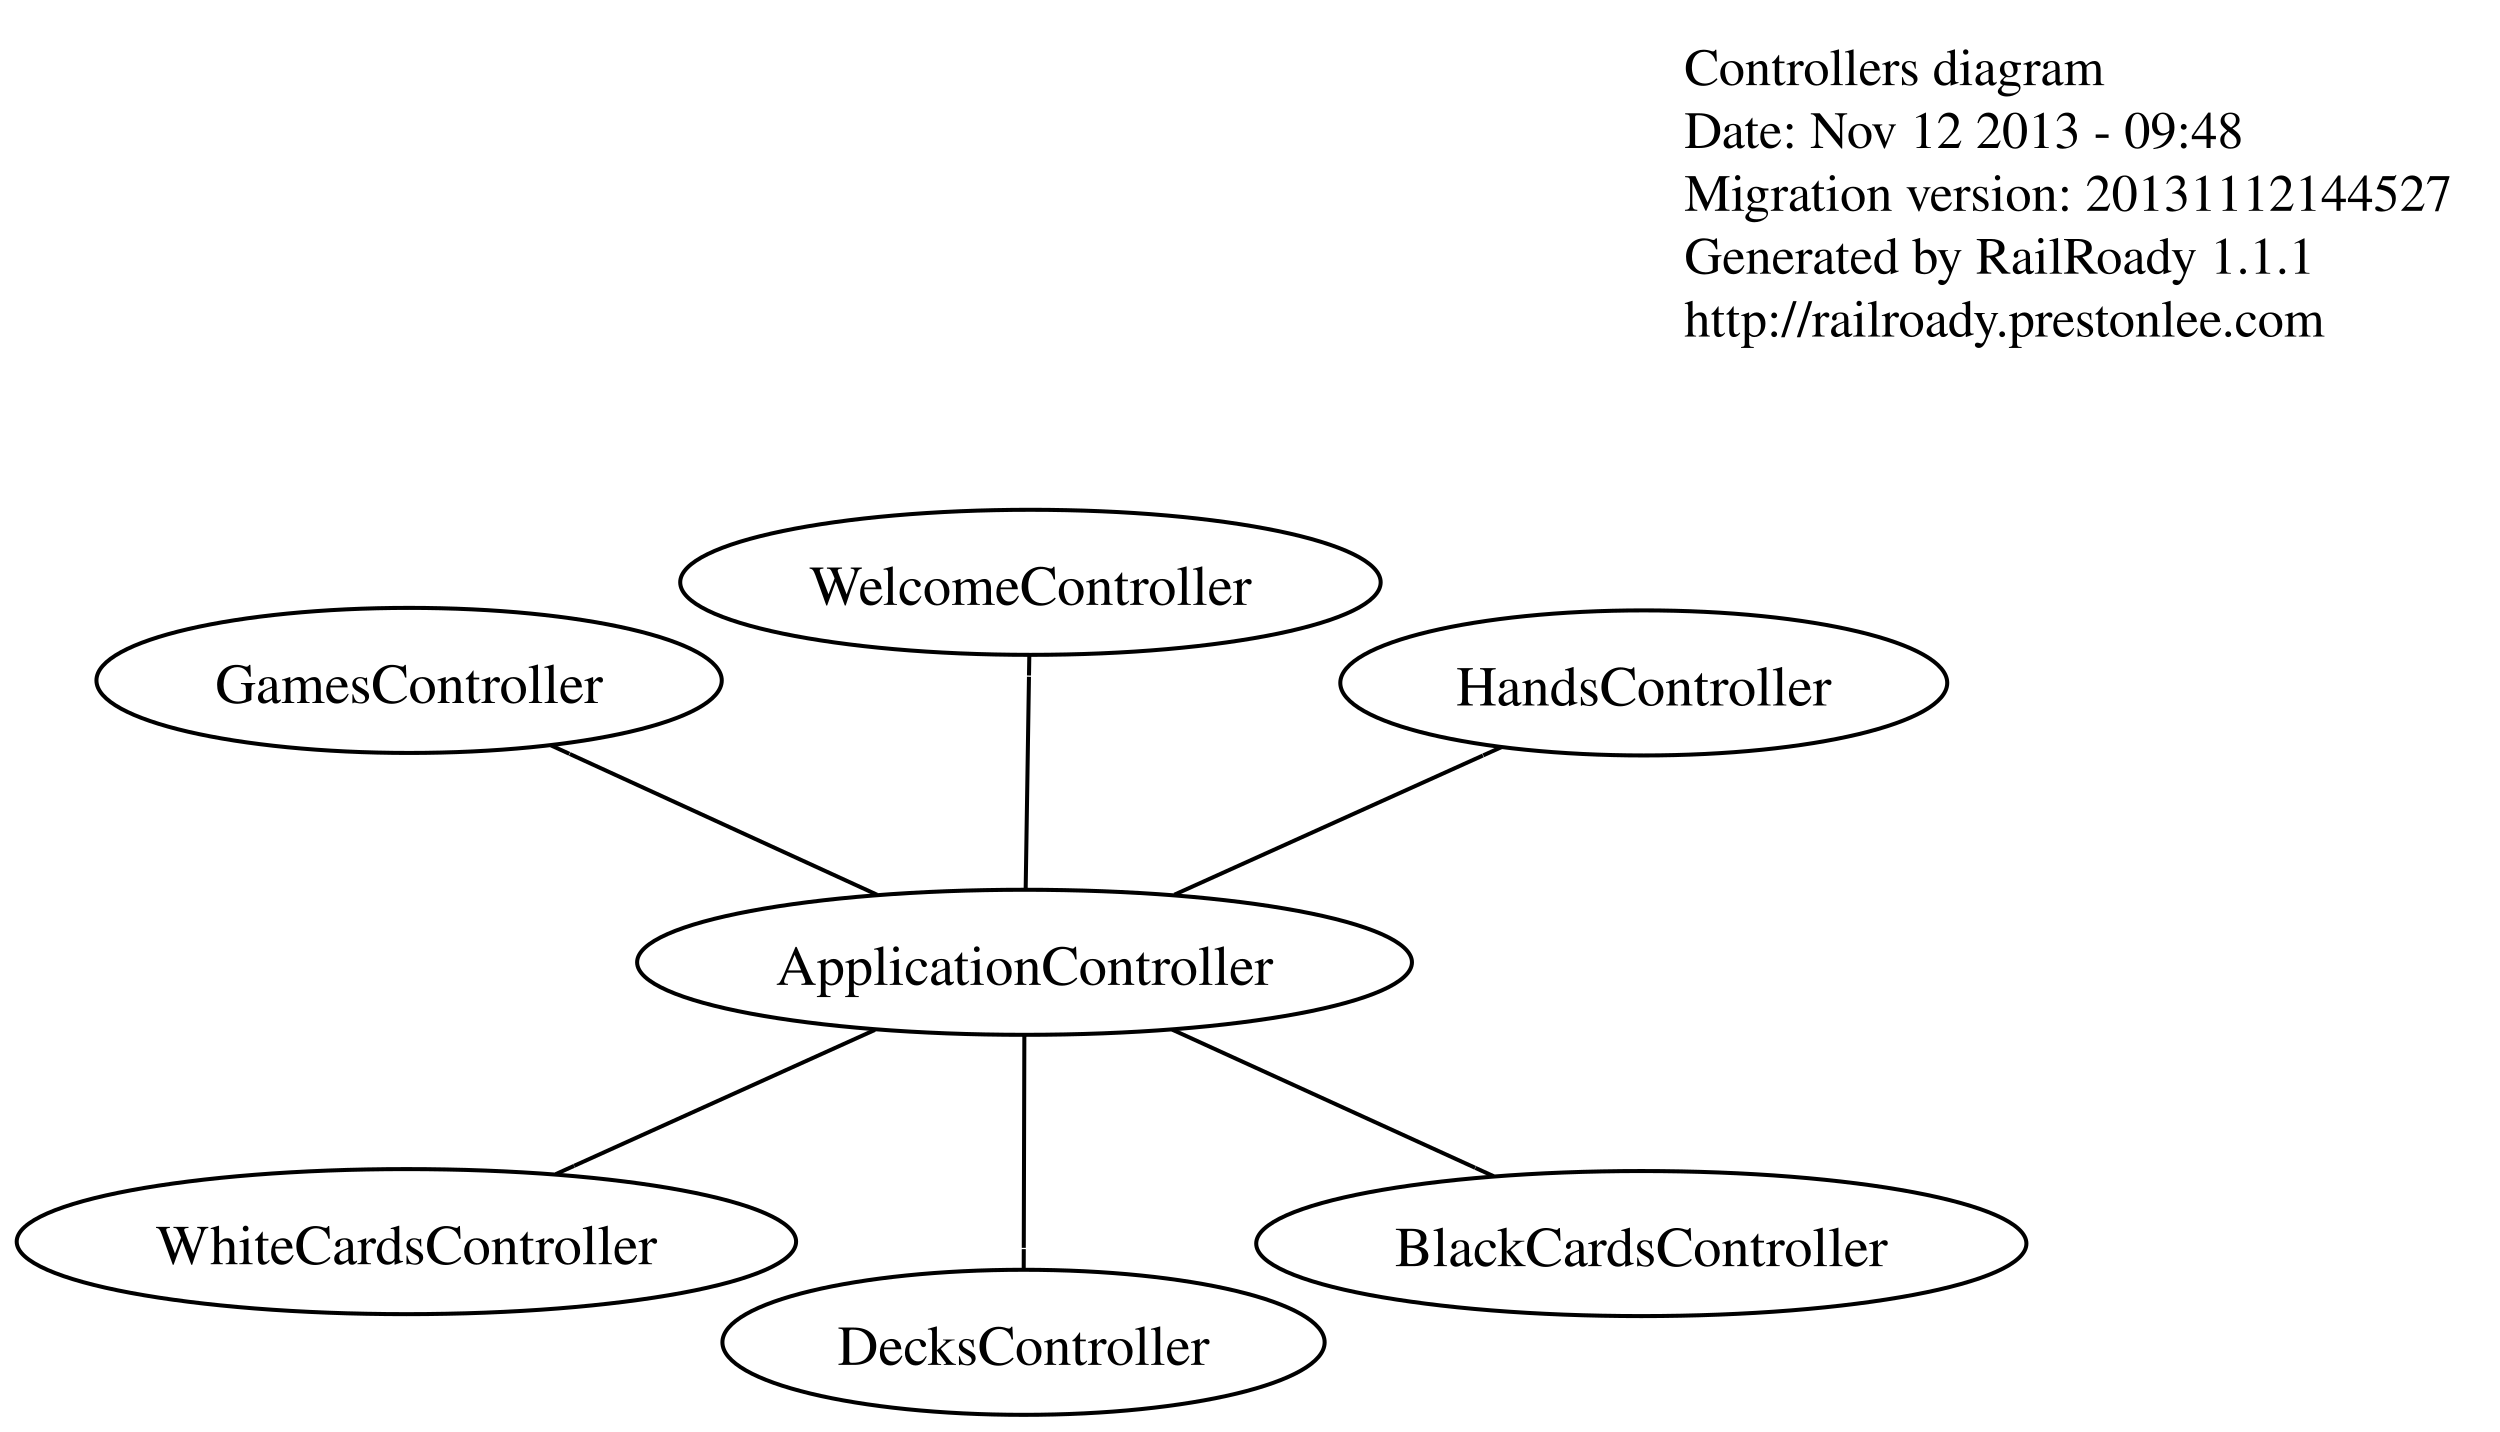
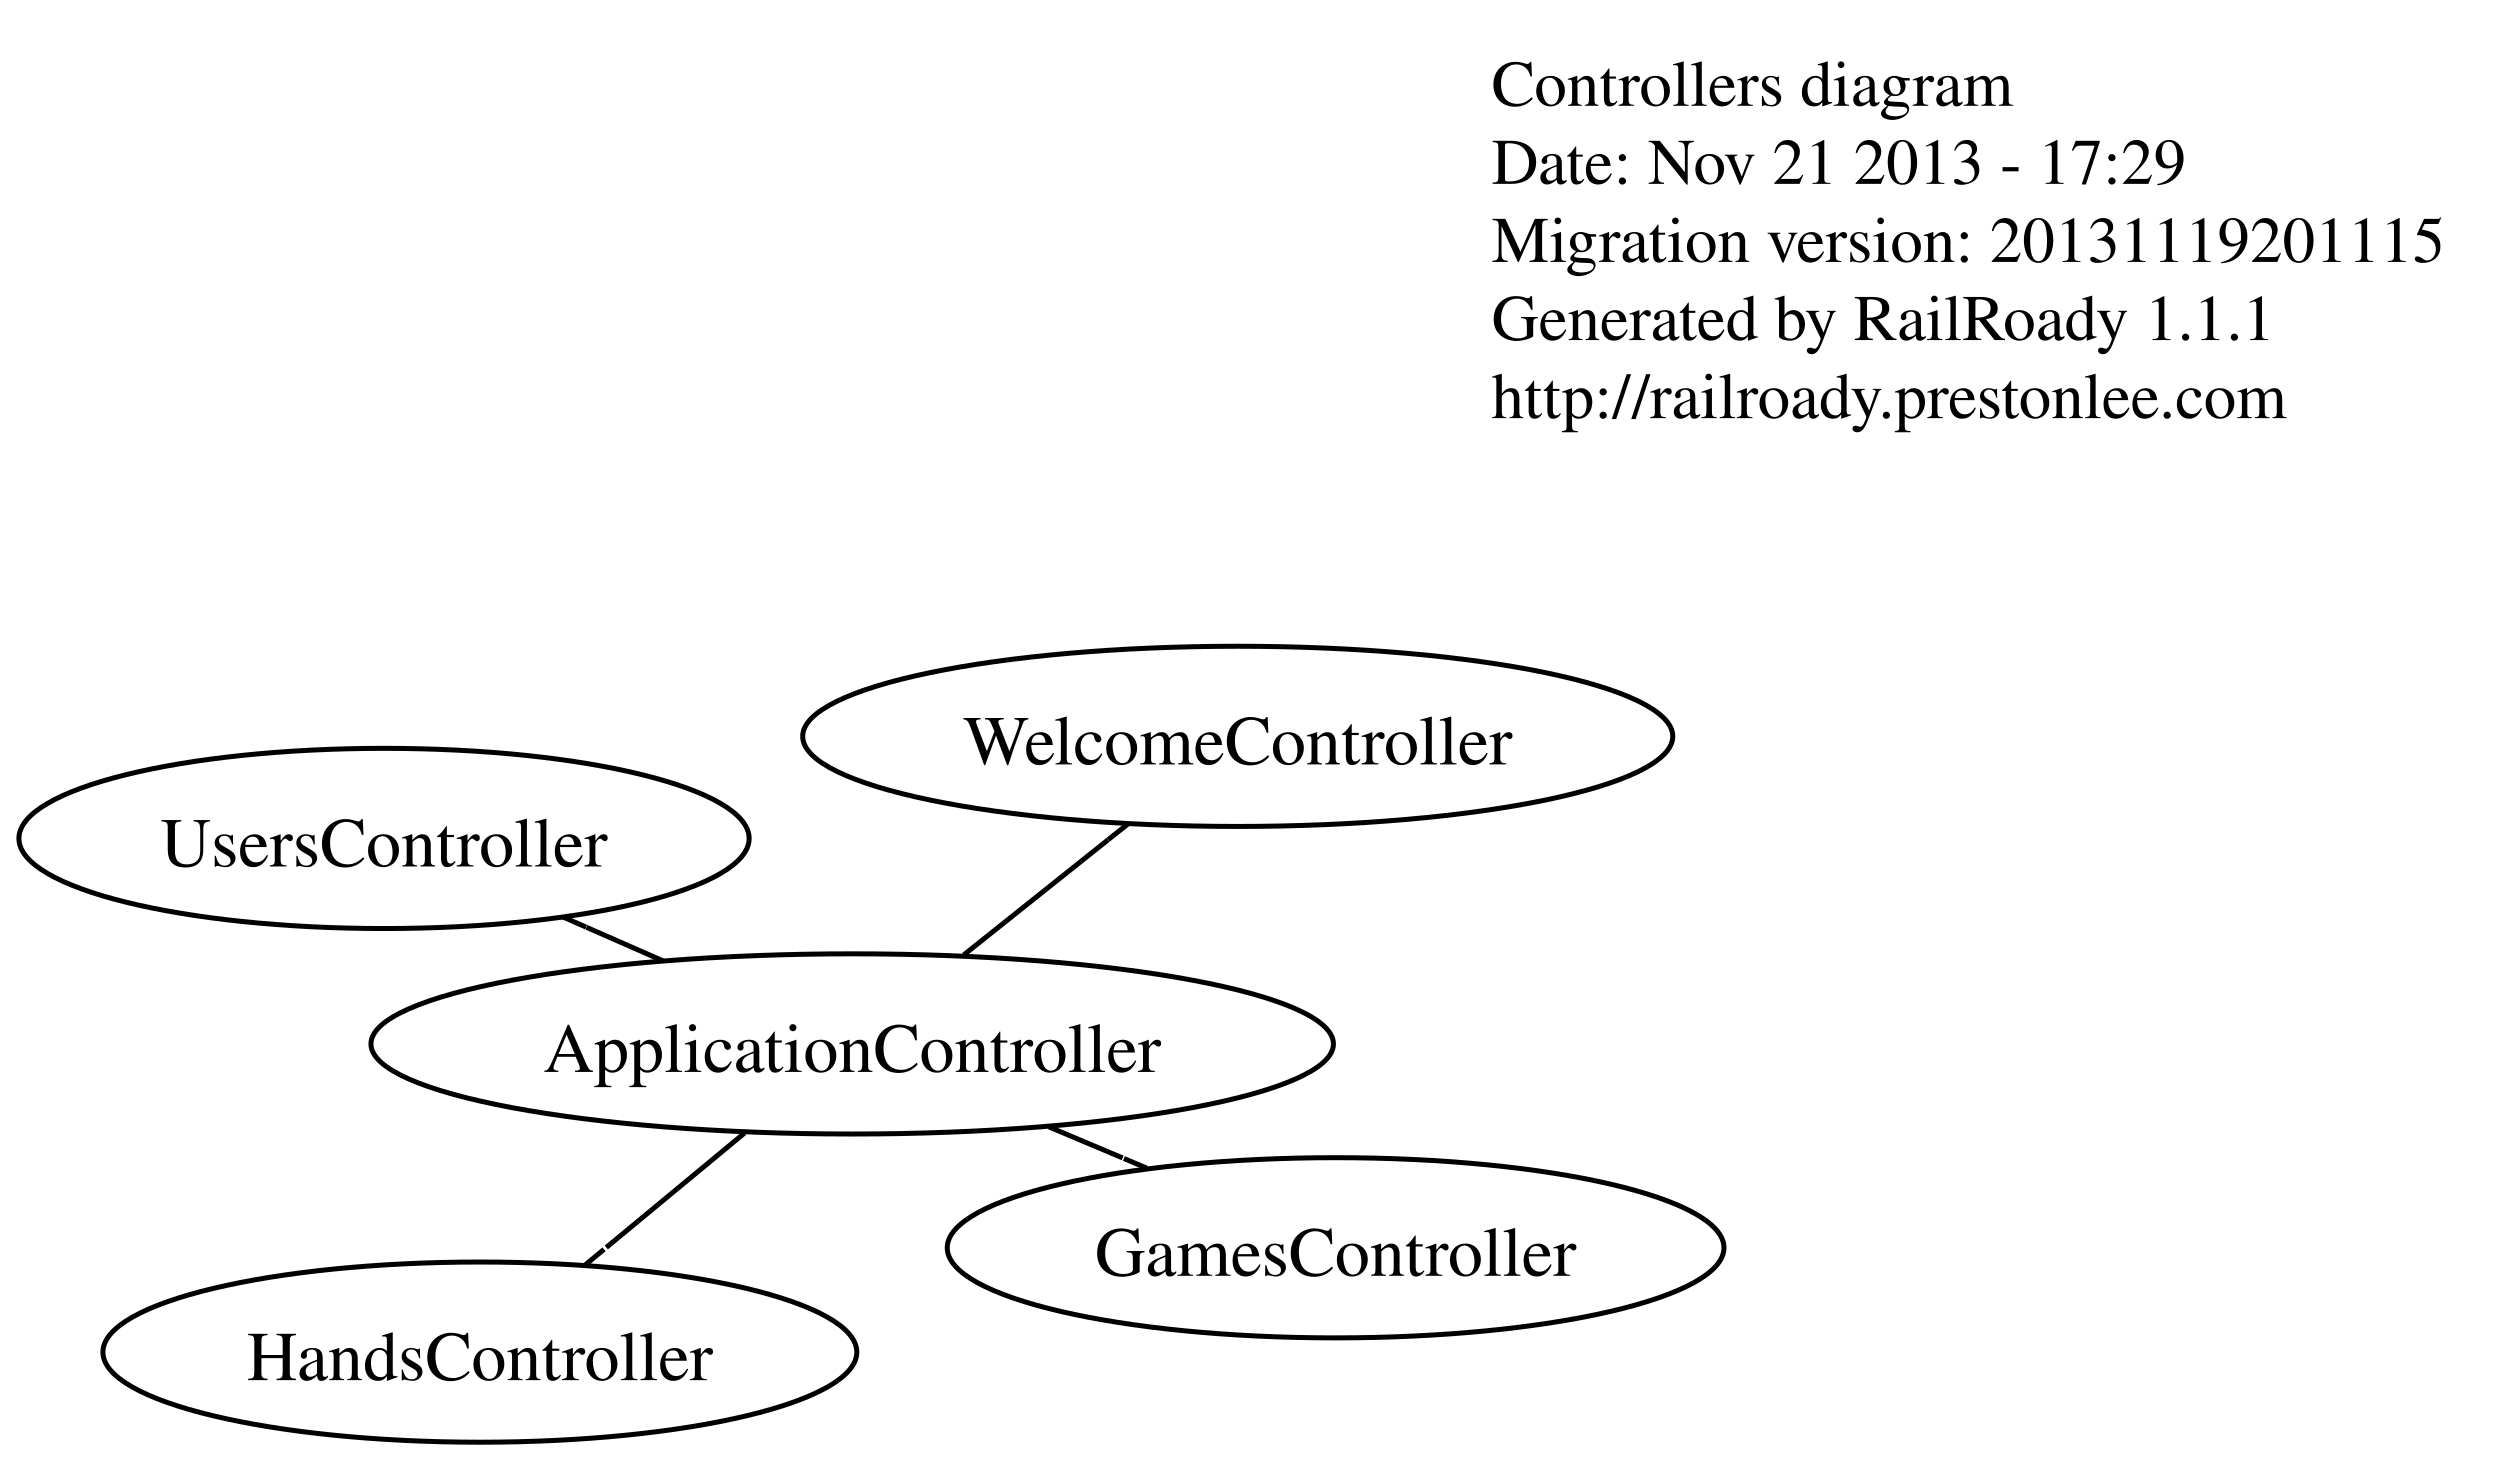
- <svg xmlns="http://www.w3.org/2000/svg" width="620pt" height="355pt" viewBox="0.00 0.00 620.42 355.00">
-   <g id="graph0" class="graph" transform="scale(1 1) rotate(0) translate(4 351)">
-     <polygon fill="white" stroke="white" points="-4,4 -4,-351 616.423,-351 616.423,4 -4,4" />
+ <svg xmlns="http://www.w3.org/2000/svg" width="499pt" height="292pt" viewBox="0.00 0.00 499.47 292.00">
+   <g id="graph0" class="graph" transform="scale(1 1) rotate(0) translate(4 288)">
+     <polygon fill="white" stroke="white" points="-4,4 -4,-288 495.471,-288 495.471,4 -4,4" />
    <g id="node1" class="node">
-       <text text-anchor="start" x="414" y="-330" font-family="Times,serif" font-size="13.00">Controllers diagram</text>
-       <text text-anchor="start" x="414" y="-314.4" font-family="Times,serif" font-size="13.00">Date: Nov 12 2013 - 09:48</text>
-       <text text-anchor="start" x="414" y="-298.8" font-family="Times,serif" font-size="13.00">Migration version: 20131112144527</text>
-       <text text-anchor="start" x="414" y="-283.2" font-family="Times,serif" font-size="13.00">Generated by RailRoady 1.1.1</text>
-       <text text-anchor="start" x="414" y="-267.6" font-family="Times,serif" font-size="13.00">http://railroady.prestonlee.com</text>
+       <text text-anchor="start" x="294" y="-267" font-family="Times,serif" font-size="13.00">Controllers diagram</text>
+       <text text-anchor="start" x="294" y="-251.4" font-family="Times,serif" font-size="13.00">Date: Nov 21 2013 - 17:29</text>
+       <text text-anchor="start" x="294" y="-235.8" font-family="Times,serif" font-size="13.00">Migration version: 20131119201115</text>
+       <text text-anchor="start" x="294" y="-220.2" font-family="Times,serif" font-size="13.00">Generated by RailRoady 1.1.1</text>
+       <text text-anchor="start" x="294" y="-204.6" font-family="Times,serif" font-size="13.00">http://railroady.prestonlee.com</text>
    </g>
    <g id="node2" class="node">
-       <ellipse fill="none" stroke="black" cx="250.257" cy="-112.309" rx="96.145" ry="18" />
-       <text text-anchor="middle" x="250.257" y="-106.709" font-family="Times,serif" font-size="14.00">ApplicationController</text>
+       <ellipse fill="none" stroke="black" cx="166.258" cy="-79.575" rx="96.145" ry="18" />
+       <text text-anchor="middle" x="166.258" y="-73.975" font-family="Times,serif" font-size="14.00">ApplicationController</text>
    </g>
    <g id="node3" class="node">
-       <ellipse fill="none" stroke="black" cx="403.32" cy="-42.508" rx="95.57" ry="18" />
-       <text text-anchor="middle" x="403.32" y="-36.908" font-family="Times,serif" font-size="14.00">BlackCardsController</text>
+       <ellipse fill="none" stroke="black" cx="262.839" cy="-38.846" rx="77.592" ry="18" />
+       <text text-anchor="middle" x="262.839" y="-33.246" font-family="Times,serif" font-size="14.00">GamesController</text>
    </g>
    <g id="edge1" class="edge">
-       <path fill="none" stroke="black" d="M286.919,-95.59C309.555,-85.267 338.646,-72.001 362.083,-61.313" />
-       <polyline fill="none" stroke="black" points="366.692,-59.211 362.142,-61.286 " />
+       <path fill="none" stroke="black" d="M205.541,-63.009C210.398,-60.961 215.381,-58.859 220.284,-56.792" />
+       <polyline fill="none" stroke="black" points="225.152,-54.739 220.545,-56.682 " />
    </g>
    <g id="node4" class="node">
-       <ellipse fill="none" stroke="black" cx="250.006" cy="-18" rx="74.726" ry="18" />
-       <text text-anchor="middle" x="250.006" y="-12.4" font-family="Times,serif" font-size="14.00">DecksController</text>
+       <ellipse fill="none" stroke="black" cx="91.87" cy="-18" rx="75.31" ry="18" />
+       <text text-anchor="middle" x="91.87" y="-12.4" font-family="Times,serif" font-size="14.00">HandsController</text>
    </g>
    <g id="edge2" class="edge">
-       <path fill="none" stroke="black" d="M250.209,-94.125C250.169,-79.121 250.112,-57.728 250.069,-41.44" />
-       <polyline fill="none" stroke="black" points="250.054,-36.128 250.068,-41.128 " />
+       <path fill="none" stroke="black" d="M144.742,-61.765C136.113,-54.622 126.106,-46.339 117.135,-38.913" />
+       <polyline fill="none" stroke="black" points="112.824,-35.345 116.676,-38.534 " />
    </g>
    <g id="node5" class="node">
-       <ellipse fill="none" stroke="black" cx="97.526" cy="-182.263" rx="77.592" ry="18" />
-       <text text-anchor="middle" x="97.526" y="-176.663" font-family="Times,serif" font-size="14.00">GamesController</text>
+       <ellipse fill="none" stroke="black" cx="72.722" cy="-120.627" rx="72.945" ry="18" />
+       <text text-anchor="middle" x="72.722" y="-115.027" font-family="Times,serif" font-size="14.00">UsersController</text>
    </g>
    <g id="edge3" class="edge">
-       <path fill="none" stroke="black" d="M213.674,-129.065C190.674,-139.599 160.994,-153.194 137.394,-164.003" />
-       <polyline fill="none" stroke="black" points="132.759,-166.126 137.304,-164.044 " />
+       <path fill="none" stroke="black" d="M128.483,-96.154C123.436,-98.369 118.245,-100.647 113.155,-102.881" />
+       <polyline fill="none" stroke="black" points="108.517,-104.917 113.095,-102.908 " />
    </g>
    <g id="node6" class="node">
-       <ellipse fill="none" stroke="black" cx="403.929" cy="-181.641" rx="75.31" ry="18" />
-       <text text-anchor="middle" x="403.929" y="-176.041" font-family="Times,serif" font-size="14.00">HandsController</text>
+       <ellipse fill="none" stroke="black" cx="243.285" cy="-141.024" rx="86.915" ry="18" />
+       <text text-anchor="middle" x="243.285" y="-135.424" font-family="Times,serif" font-size="14.00">WelcomeController</text>
    </g>
    <g id="edge4" class="edge">
-       <path fill="none" stroke="black" d="M287.457,-129.092C310.607,-139.537 340.369,-152.964 364.012,-163.631" />
-       <polyline fill="none" stroke="black" points="368.655,-165.726 364.098,-163.67 " />
-     </g>
-     <g id="node7" class="node">
-       <ellipse fill="none" stroke="black" cx="251.722" cy="-206.606" rx="86.915" ry="18" />
-       <text text-anchor="middle" x="251.722" y="-201.006" font-family="Times,serif" font-size="14.00">WelcomeController</text>
-     </g>
-     <g id="edge5" class="edge">
-       <path fill="none" stroke="black" d="M250.539,-130.49C250.773,-145.493 251.105,-166.883 251.358,-183.17" />
-       <polyline fill="none" stroke="black" points="251.441,-188.481 251.363,-183.481 " />
-     </g>
-     <g id="node8" class="node">
-       <ellipse fill="none" stroke="black" cx="96.855" cy="-42.99" rx="96.71" ry="18" />
-       <text text-anchor="middle" x="96.855" y="-37.39" font-family="Times,serif" font-size="14.00">WhiteCardsController</text>
-     </g>
-     <g id="edge6" class="edge">
-       <path fill="none" stroke="black" d="M213.123,-95.529C190.595,-85.349 161.795,-72.335 138.496,-61.807" />
-       <polyline fill="none" stroke="black" points="133.913,-59.736 138.469,-61.795 " />
+       <path fill="none" stroke="black" d="M188.537,-97.349C197.557,-104.544 208.03,-112.9 217.387,-120.364" />
+       <polyline fill="none" stroke="black" points="221.321,-123.503 217.413,-120.385 " />
    </g>
  </g>
</svg>
